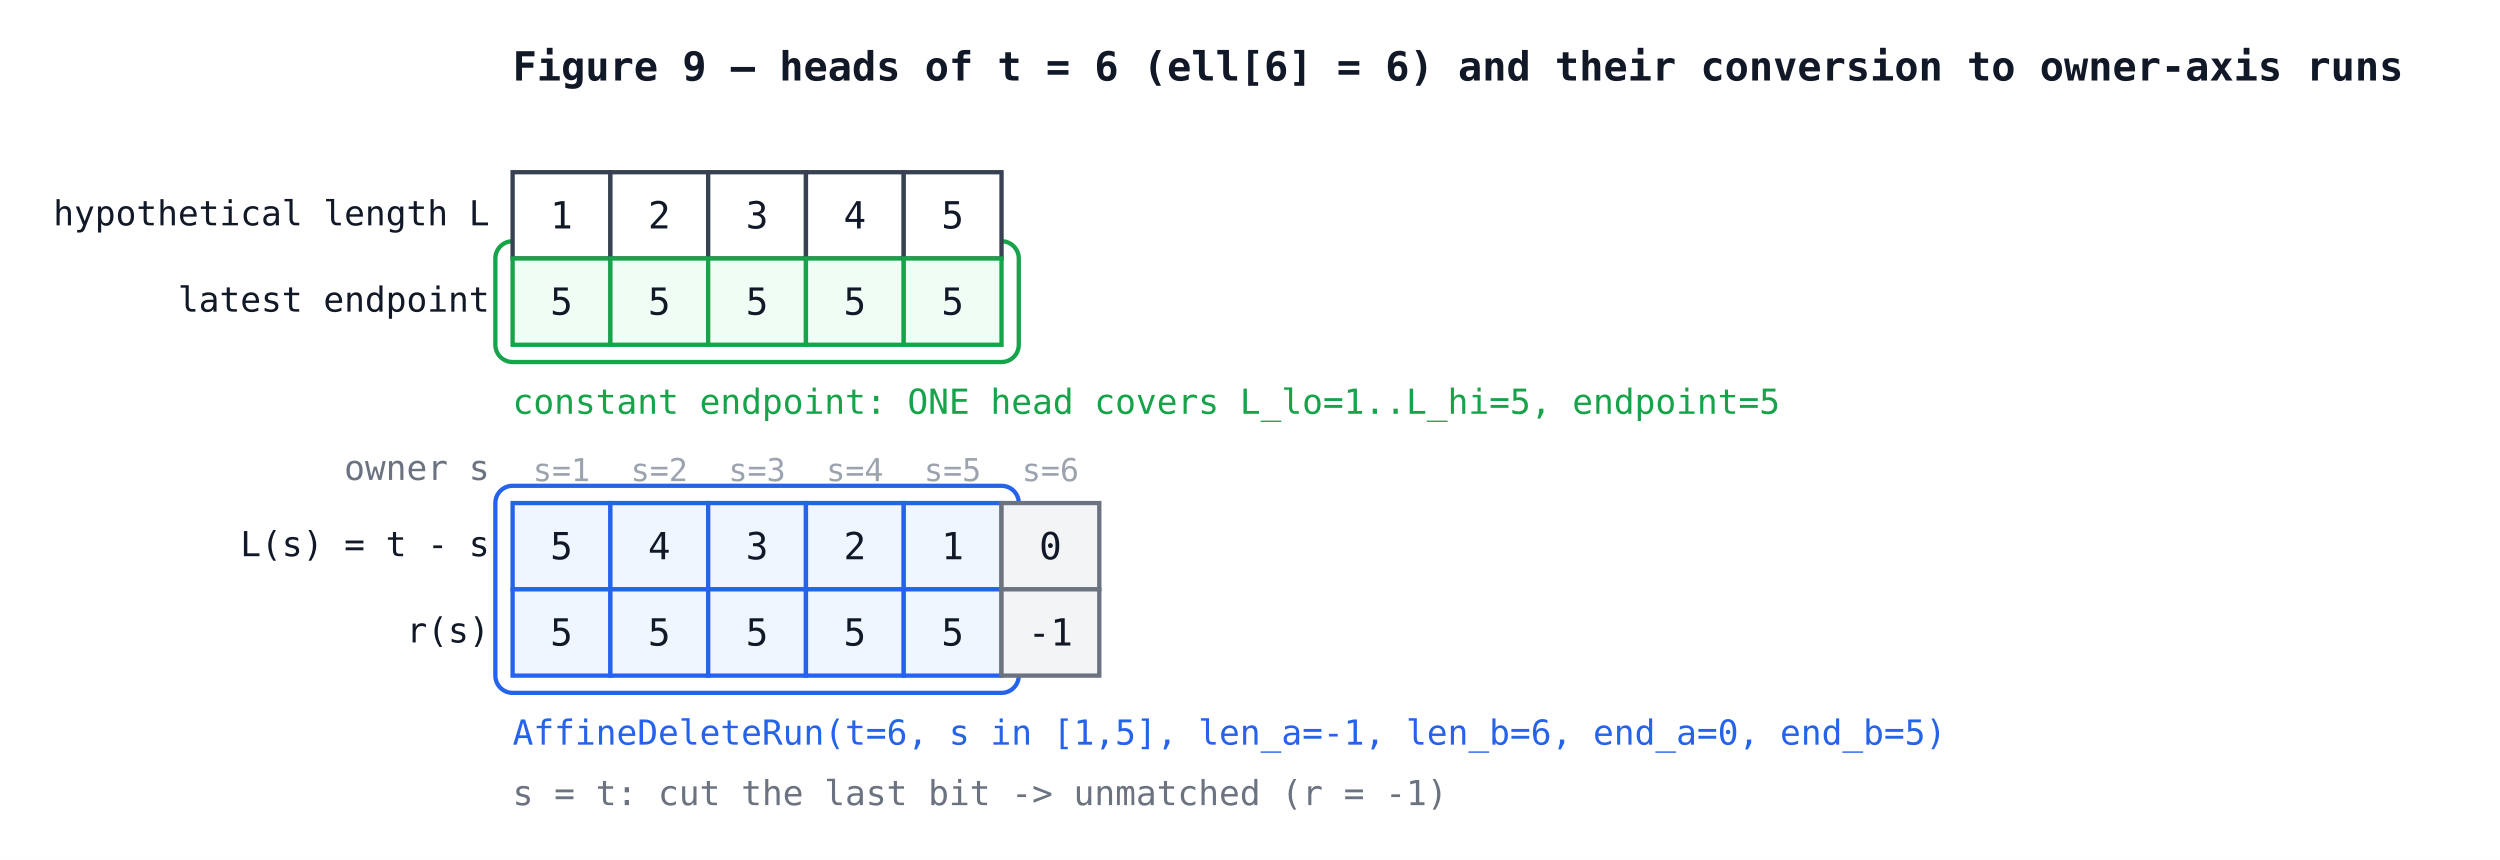
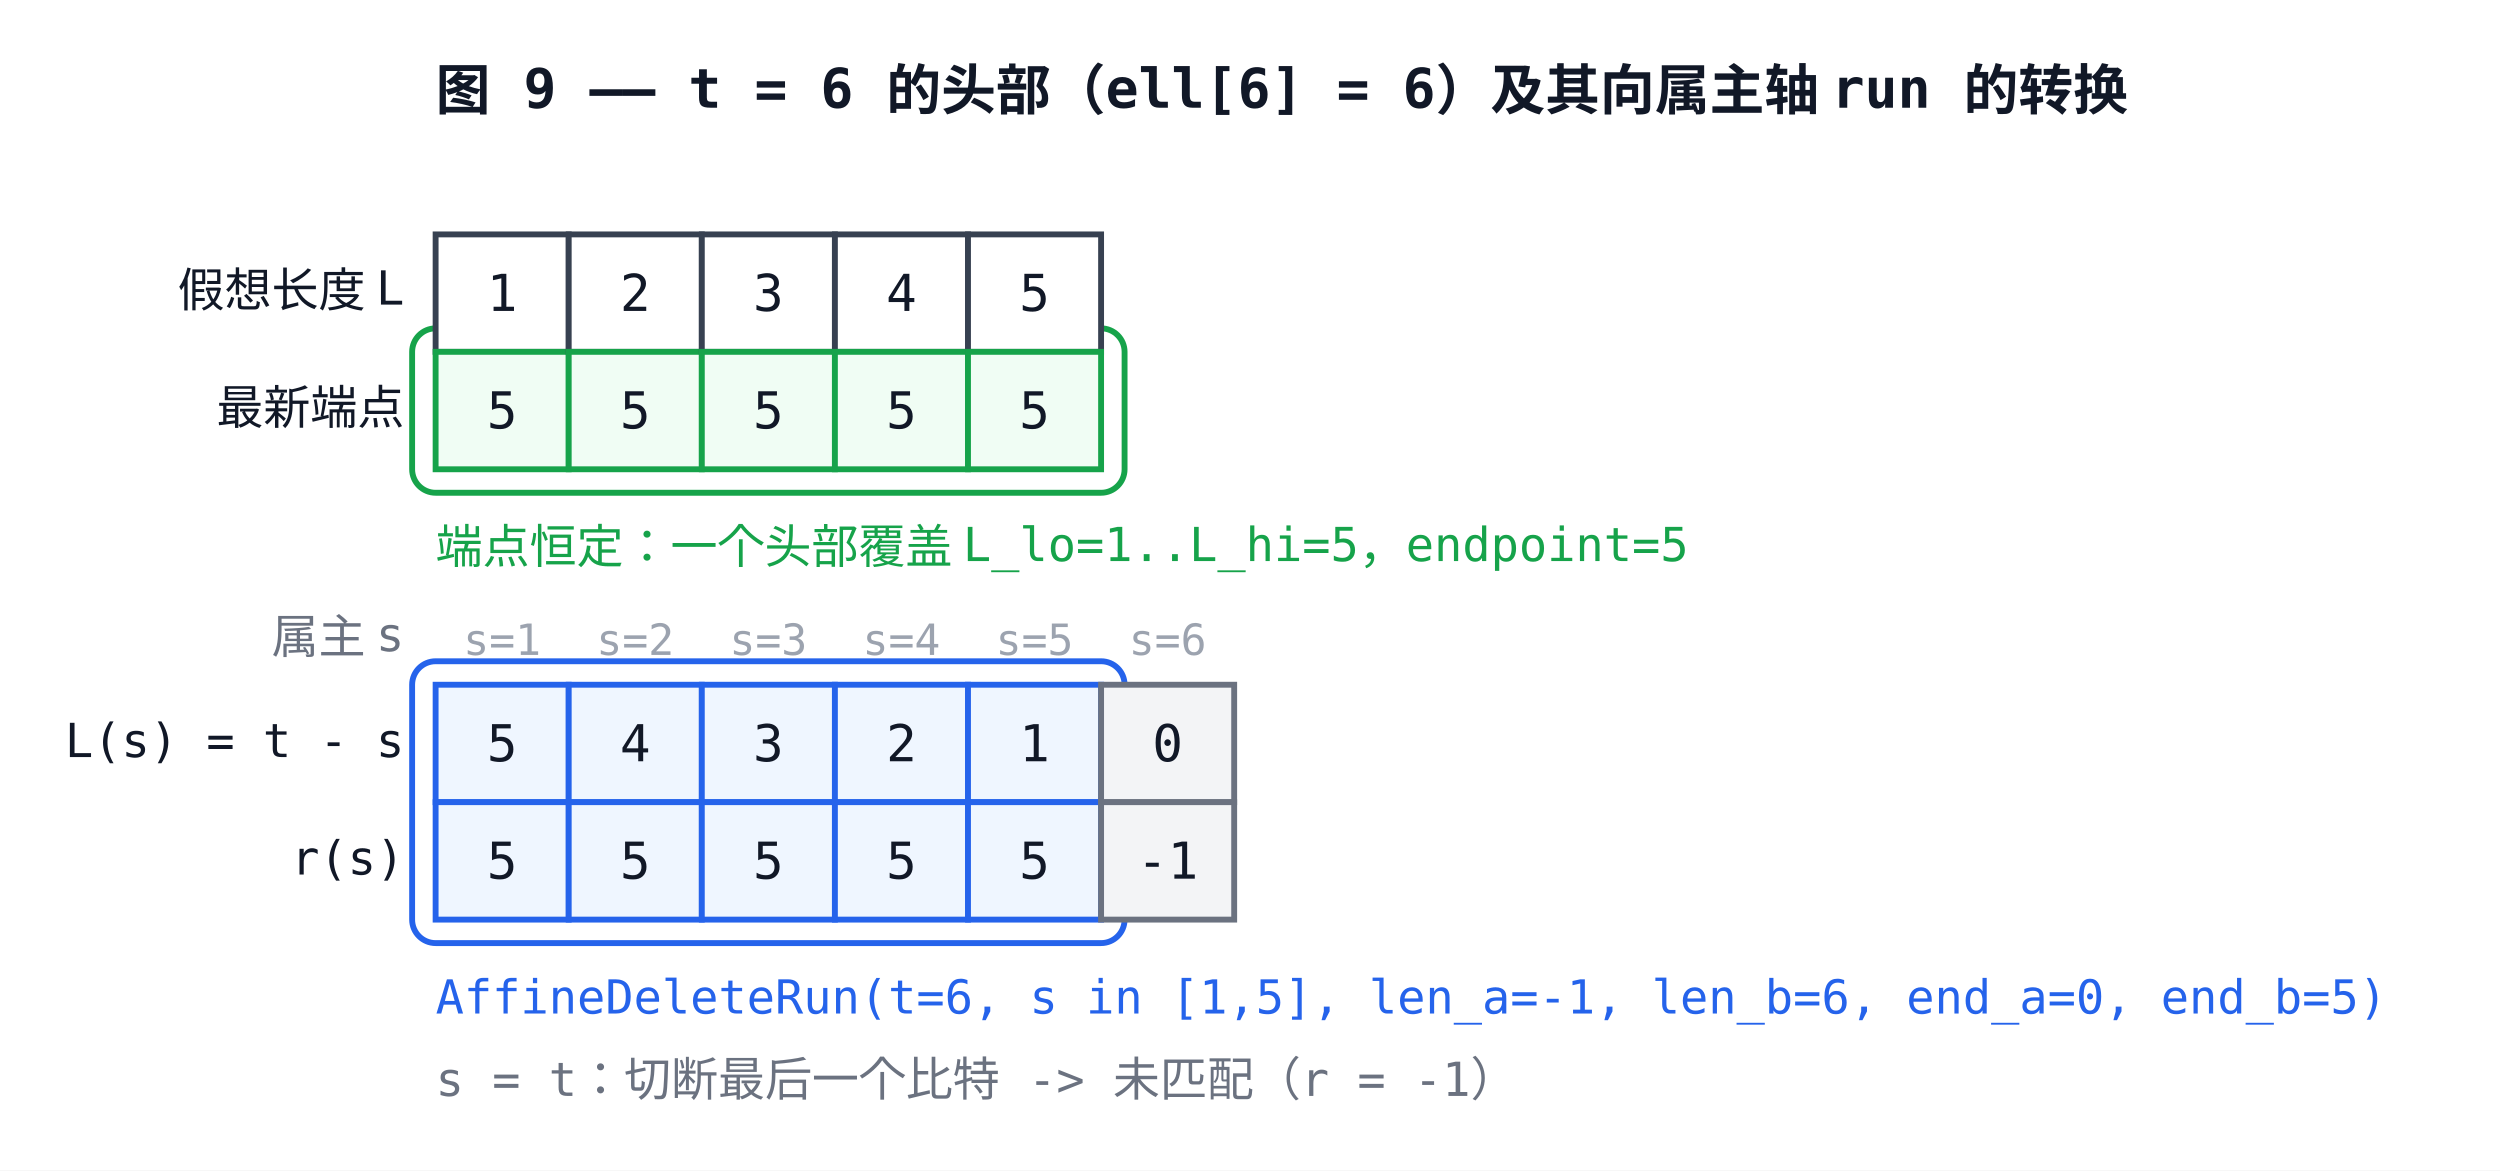
- <svg xmlns="http://www.w3.org/2000/svg" width="869.28" height="299" viewBox="0 0 869.28 299" role="img" aria-label="Figure 9 — heads of t = 6 (ell[6] = 6) and their conversion to owner-axis runs">
+ <svg xmlns="http://www.w3.org/2000/svg" xml:space="preserve" width="638.64" height="299" viewBox="0 0 638.64 299" role="img" aria-label="图 9 —— t = 6 的头部（ell[6] = 6）及其向属主轴 run 的转换">
  <defs>
    <marker id="arr-374151" viewBox="0 0 10 10" refX="9" refY="5" markerWidth="7" markerHeight="7" orient="auto-start-reverse">
      <path d="M 0 0 L 10 5 L 0 10 z" fill="#374151" />
    </marker>
  </defs>
-   <rect x="0" y="0" width="869.28" height="299" fill="#ffffff" />
-   <rect x="172.24" y="83.88" width="182" height="42" rx="6" fill="none" stroke="#16a34a" stroke-width="1.5" />
-   <rect x="172.24" y="168.92" width="182" height="72" rx="6" fill="none" stroke="#2563eb" stroke-width="1.5" />
-   <rect x="178.24" y="59.88" width="34" height="30" fill="#ffffff" stroke="#374151" stroke-width="1.5" />
-   <text x="195.24" y="79.43" font-family="Consolas,Menlo,monospace" font-size="13" fill="#111827" text-anchor="middle">1</text>
-   <rect x="178.24" y="89.88" width="34" height="30" fill="#f0fdf4" stroke="#16a34a" stroke-width="1.5" />
-   <text x="195.24" y="109.43" font-family="Consolas,Menlo,monospace" font-size="13" fill="#111827" text-anchor="middle">5</text>
-   <rect x="212.24" y="59.88" width="34" height="30" fill="#ffffff" stroke="#374151" stroke-width="1.5" />
-   <text x="229.24" y="79.43" font-family="Consolas,Menlo,monospace" font-size="13" fill="#111827" text-anchor="middle">2</text>
-   <rect x="212.24" y="89.88" width="34" height="30" fill="#f0fdf4" stroke="#16a34a" stroke-width="1.5" />
-   <text x="229.24" y="109.43" font-family="Consolas,Menlo,monospace" font-size="13" fill="#111827" text-anchor="middle">5</text>
-   <rect x="246.24" y="59.88" width="34" height="30" fill="#ffffff" stroke="#374151" stroke-width="1.5" />
-   <text x="263.24" y="79.43" font-family="Consolas,Menlo,monospace" font-size="13" fill="#111827" text-anchor="middle">3</text>
-   <rect x="246.24" y="89.88" width="34" height="30" fill="#f0fdf4" stroke="#16a34a" stroke-width="1.5" />
-   <text x="263.24" y="109.43" font-family="Consolas,Menlo,monospace" font-size="13" fill="#111827" text-anchor="middle">5</text>
-   <rect x="280.24" y="59.88" width="34" height="30" fill="#ffffff" stroke="#374151" stroke-width="1.5" />
-   <text x="297.24" y="79.43" font-family="Consolas,Menlo,monospace" font-size="13" fill="#111827" text-anchor="middle">4</text>
-   <rect x="280.24" y="89.88" width="34" height="30" fill="#f0fdf4" stroke="#16a34a" stroke-width="1.5" />
-   <text x="297.24" y="109.43" font-family="Consolas,Menlo,monospace" font-size="13" fill="#111827" text-anchor="middle">5</text>
-   <rect x="314.24" y="59.88" width="34" height="30" fill="#ffffff" stroke="#374151" stroke-width="1.5" />
-   <text x="331.24" y="79.43" font-family="Consolas,Menlo,monospace" font-size="13" fill="#111827" text-anchor="middle">5</text>
-   <rect x="314.24" y="89.88" width="34" height="30" fill="#f0fdf4" stroke="#16a34a" stroke-width="1.5" />
-   <text x="331.24" y="109.43" font-family="Consolas,Menlo,monospace" font-size="13" fill="#111827" text-anchor="middle">5</text>
-   <rect x="178.24" y="174.92" width="34" height="30" fill="#eff6ff" stroke="#2563eb" stroke-width="1.5" />
-   <text x="195.24" y="194.47" font-family="Consolas,Menlo,monospace" font-size="13" fill="#111827" text-anchor="middle">5</text>
-   <rect x="178.24" y="204.92" width="34" height="30" fill="#eff6ff" stroke="#2563eb" stroke-width="1.5" />
-   <text x="195.24" y="224.47" font-family="Consolas,Menlo,monospace" font-size="13" fill="#111827" text-anchor="middle">5</text>
-   <rect x="212.24" y="174.92" width="34" height="30" fill="#eff6ff" stroke="#2563eb" stroke-width="1.5" />
-   <text x="229.24" y="194.47" font-family="Consolas,Menlo,monospace" font-size="13" fill="#111827" text-anchor="middle">4</text>
-   <rect x="212.24" y="204.92" width="34" height="30" fill="#eff6ff" stroke="#2563eb" stroke-width="1.5" />
-   <text x="229.24" y="224.47" font-family="Consolas,Menlo,monospace" font-size="13" fill="#111827" text-anchor="middle">5</text>
-   <rect x="246.24" y="174.92" width="34" height="30" fill="#eff6ff" stroke="#2563eb" stroke-width="1.5" />
-   <text x="263.24" y="194.47" font-family="Consolas,Menlo,monospace" font-size="13" fill="#111827" text-anchor="middle">3</text>
-   <rect x="246.24" y="204.92" width="34" height="30" fill="#eff6ff" stroke="#2563eb" stroke-width="1.5" />
-   <text x="263.24" y="224.47" font-family="Consolas,Menlo,monospace" font-size="13" fill="#111827" text-anchor="middle">5</text>
-   <rect x="280.24" y="174.92" width="34" height="30" fill="#eff6ff" stroke="#2563eb" stroke-width="1.5" />
-   <text x="297.24" y="194.47" font-family="Consolas,Menlo,monospace" font-size="13" fill="#111827" text-anchor="middle">2</text>
-   <rect x="280.24" y="204.92" width="34" height="30" fill="#eff6ff" stroke="#2563eb" stroke-width="1.5" />
-   <text x="297.24" y="224.47" font-family="Consolas,Menlo,monospace" font-size="13" fill="#111827" text-anchor="middle">5</text>
-   <rect x="314.24" y="174.92" width="34" height="30" fill="#eff6ff" stroke="#2563eb" stroke-width="1.5" />
-   <text x="331.24" y="194.47" font-family="Consolas,Menlo,monospace" font-size="13" fill="#111827" text-anchor="middle">1</text>
-   <rect x="314.24" y="204.92" width="34" height="30" fill="#eff6ff" stroke="#2563eb" stroke-width="1.5" />
-   <text x="331.24" y="224.47" font-family="Consolas,Menlo,monospace" font-size="13" fill="#111827" text-anchor="middle">5</text>
-   <rect x="348.24" y="174.92" width="34" height="30" fill="#f3f4f6" stroke="#6b7280" stroke-width="1.5" />
-   <text x="365.24" y="194.47" font-family="Consolas,Menlo,monospace" font-size="13" fill="#111827" text-anchor="middle">0</text>
-   <rect x="348.24" y="204.92" width="34" height="30" fill="#f3f4f6" stroke="#6b7280" stroke-width="1.5" />
-   <text x="365.24" y="224.47" font-family="Consolas,Menlo,monospace" font-size="13" fill="#111827" text-anchor="middle">-1</text>
-   <text x="178.24" y="28" font-family="Consolas,Menlo,monospace" font-size="14" fill="#111827" text-anchor="start" font-weight="bold">Figure 9 — heads of t = 6 (ell[6] = 6) and their conversion to owner-axis runs</text>
-   <text x="170.24" y="78.36" font-family="Consolas,Menlo,monospace" font-size="12" fill="#111827" text-anchor="end">hypothetical length L</text>
-   <text x="170.24" y="108.36" font-family="Consolas,Menlo,monospace" font-size="12" fill="#111827" text-anchor="end">latest endpoint</text>
-   <text x="178.24" y="143.88" font-family="Consolas,Menlo,monospace" font-size="12" fill="#16a34a" text-anchor="start">constant endpoint: ONE head covers L_lo=1..L_hi=5, endpoint=5</text>
-   <text x="195.24" y="167.3" font-family="Consolas,Menlo,monospace" font-size="11" fill="#9ca3af" text-anchor="middle">s=1</text>
-   <text x="229.24" y="167.3" font-family="Consolas,Menlo,monospace" font-size="11" fill="#9ca3af" text-anchor="middle">s=2</text>
-   <text x="263.24" y="167.3" font-family="Consolas,Menlo,monospace" font-size="11" fill="#9ca3af" text-anchor="middle">s=3</text>
-   <text x="297.24" y="167.3" font-family="Consolas,Menlo,monospace" font-size="11" fill="#9ca3af" text-anchor="middle">s=4</text>
-   <text x="331.24" y="167.3" font-family="Consolas,Menlo,monospace" font-size="11" fill="#9ca3af" text-anchor="middle">s=5</text>
-   <text x="365.24" y="167.3" font-family="Consolas,Menlo,monospace" font-size="11" fill="#9ca3af" text-anchor="middle">s=6</text>
-   <text x="170.24" y="166.88" font-family="Consolas,Menlo,monospace" font-size="12" fill="#6b7280" text-anchor="end">owner s</text>
-   <text x="170.24" y="193.4" font-family="Consolas,Menlo,monospace" font-size="12" fill="#111827" text-anchor="end">L(s) = t - s</text>
-   <text x="170.24" y="223.4" font-family="Consolas,Menlo,monospace" font-size="12" fill="#111827" text-anchor="end">r(s)</text>
-   <text x="178.24" y="258.92" font-family="Consolas,Menlo,monospace" font-size="12" fill="#2563eb" text-anchor="start">AffineDeleteRun(t=6, s in [1,5], len_a=-1, len_b=6, end_a=0, end_b=5)</text>
-   <text x="178.24" y="279.96" font-family="Consolas,Menlo,monospace" font-size="12" fill="#6b7280" text-anchor="start">s = t: cut the last bit -&gt; unmatched (r = -1)</text>
+   <rect x="0" y="0" width="638.64" height="299" fill="#ffffff" />
+   <rect x="105.28" y="83.88" width="182" height="42" rx="6" fill="none" stroke="#16a34a" stroke-width="1.5" />
+   <rect x="105.28" y="168.92" width="182" height="72" rx="6" fill="none" stroke="#2563eb" stroke-width="1.5" />
+   <rect x="111.28" y="59.88" width="34" height="30" fill="#ffffff" stroke="#374151" stroke-width="1.5" />
+   <text x="128.28" y="79.43" font-family="Consolas,Menlo,monospace" font-size="13" fill="#111827" text-anchor="middle">1</text>
+   <rect x="111.28" y="89.88" width="34" height="30" fill="#f0fdf4" stroke="#16a34a" stroke-width="1.5" />
+   <text x="128.28" y="109.43" font-family="Consolas,Menlo,monospace" font-size="13" fill="#111827" text-anchor="middle">5</text>
+   <rect x="145.28" y="59.88" width="34" height="30" fill="#ffffff" stroke="#374151" stroke-width="1.5" />
+   <text x="162.28" y="79.43" font-family="Consolas,Menlo,monospace" font-size="13" fill="#111827" text-anchor="middle">2</text>
+   <rect x="145.28" y="89.88" width="34" height="30" fill="#f0fdf4" stroke="#16a34a" stroke-width="1.5" />
+   <text x="162.28" y="109.43" font-family="Consolas,Menlo,monospace" font-size="13" fill="#111827" text-anchor="middle">5</text>
+   <rect x="179.28" y="59.88" width="34" height="30" fill="#ffffff" stroke="#374151" stroke-width="1.5" />
+   <text x="196.28" y="79.43" font-family="Consolas,Menlo,monospace" font-size="13" fill="#111827" text-anchor="middle">3</text>
+   <rect x="179.28" y="89.88" width="34" height="30" fill="#f0fdf4" stroke="#16a34a" stroke-width="1.5" />
+   <text x="196.28" y="109.43" font-family="Consolas,Menlo,monospace" font-size="13" fill="#111827" text-anchor="middle">5</text>
+   <rect x="213.28" y="59.88" width="34" height="30" fill="#ffffff" stroke="#374151" stroke-width="1.5" />
+   <text x="230.28" y="79.43" font-family="Consolas,Menlo,monospace" font-size="13" fill="#111827" text-anchor="middle">4</text>
+   <rect x="213.28" y="89.88" width="34" height="30" fill="#f0fdf4" stroke="#16a34a" stroke-width="1.5" />
+   <text x="230.28" y="109.43" font-family="Consolas,Menlo,monospace" font-size="13" fill="#111827" text-anchor="middle">5</text>
+   <rect x="247.28" y="59.88" width="34" height="30" fill="#ffffff" stroke="#374151" stroke-width="1.5" />
+   <text x="264.28" y="79.43" font-family="Consolas,Menlo,monospace" font-size="13" fill="#111827" text-anchor="middle">5</text>
+   <rect x="247.28" y="89.88" width="34" height="30" fill="#f0fdf4" stroke="#16a34a" stroke-width="1.5" />
+   <text x="264.28" y="109.43" font-family="Consolas,Menlo,monospace" font-size="13" fill="#111827" text-anchor="middle">5</text>
+   <rect x="111.28" y="174.92" width="34" height="30" fill="#eff6ff" stroke="#2563eb" stroke-width="1.5" />
+   <text x="128.28" y="194.47" font-family="Consolas,Menlo,monospace" font-size="13" fill="#111827" text-anchor="middle">5</text>
+   <rect x="111.28" y="204.92" width="34" height="30" fill="#eff6ff" stroke="#2563eb" stroke-width="1.5" />
+   <text x="128.28" y="224.47" font-family="Consolas,Menlo,monospace" font-size="13" fill="#111827" text-anchor="middle">5</text>
+   <rect x="145.28" y="174.92" width="34" height="30" fill="#eff6ff" stroke="#2563eb" stroke-width="1.5" />
+   <text x="162.28" y="194.47" font-family="Consolas,Menlo,monospace" font-size="13" fill="#111827" text-anchor="middle">4</text>
+   <rect x="145.28" y="204.92" width="34" height="30" fill="#eff6ff" stroke="#2563eb" stroke-width="1.5" />
+   <text x="162.28" y="224.47" font-family="Consolas,Menlo,monospace" font-size="13" fill="#111827" text-anchor="middle">5</text>
+   <rect x="179.28" y="174.92" width="34" height="30" fill="#eff6ff" stroke="#2563eb" stroke-width="1.5" />
+   <text x="196.28" y="194.47" font-family="Consolas,Menlo,monospace" font-size="13" fill="#111827" text-anchor="middle">3</text>
+   <rect x="179.28" y="204.92" width="34" height="30" fill="#eff6ff" stroke="#2563eb" stroke-width="1.5" />
+   <text x="196.28" y="224.47" font-family="Consolas,Menlo,monospace" font-size="13" fill="#111827" text-anchor="middle">5</text>
+   <rect x="213.28" y="174.92" width="34" height="30" fill="#eff6ff" stroke="#2563eb" stroke-width="1.5" />
+   <text x="230.28" y="194.47" font-family="Consolas,Menlo,monospace" font-size="13" fill="#111827" text-anchor="middle">2</text>
+   <rect x="213.28" y="204.92" width="34" height="30" fill="#eff6ff" stroke="#2563eb" stroke-width="1.5" />
+   <text x="230.28" y="224.47" font-family="Consolas,Menlo,monospace" font-size="13" fill="#111827" text-anchor="middle">5</text>
+   <rect x="247.28" y="174.92" width="34" height="30" fill="#eff6ff" stroke="#2563eb" stroke-width="1.5" />
+   <text x="264.28" y="194.47" font-family="Consolas,Menlo,monospace" font-size="13" fill="#111827" text-anchor="middle">1</text>
+   <rect x="247.28" y="204.92" width="34" height="30" fill="#eff6ff" stroke="#2563eb" stroke-width="1.5" />
+   <text x="264.28" y="224.47" font-family="Consolas,Menlo,monospace" font-size="13" fill="#111827" text-anchor="middle">5</text>
+   <rect x="281.28" y="174.92" width="34" height="30" fill="#f3f4f6" stroke="#6b7280" stroke-width="1.5" />
+   <text x="298.28" y="194.47" font-family="Consolas,Menlo,monospace" font-size="13" fill="#111827" text-anchor="middle">0</text>
+   <rect x="281.28" y="204.92" width="34" height="30" fill="#f3f4f6" stroke="#6b7280" stroke-width="1.5" />
+   <text x="298.28" y="224.47" font-family="Consolas,Menlo,monospace" font-size="13" fill="#111827" text-anchor="middle">-1</text>
+   <text x="111.28" y="28" font-family="Consolas,Menlo,monospace" font-size="14" fill="#111827" text-anchor="start" font-weight="bold">图 9 —— t = 6 的头部（ell[6] = 6）及其向属主轴 run 的转换</text>
+   <text x="103.28" y="78.36" font-family="Consolas,Menlo,monospace" font-size="12" fill="#111827" text-anchor="end">假想长度 L</text>
+   <text x="103.28" y="108.36" font-family="Consolas,Menlo,monospace" font-size="12" fill="#111827" text-anchor="end">最新端点</text>
+   <text x="111.28" y="143.88" font-family="Consolas,Menlo,monospace" font-size="12" fill="#16a34a" text-anchor="start">端点恒定：一个头部覆盖 L_lo=1..L_hi=5，endpoint=5</text>
+   <text x="128.28" y="167.3" font-family="Consolas,Menlo,monospace" font-size="11" fill="#9ca3af" text-anchor="middle">s=1</text>
+   <text x="162.28" y="167.3" font-family="Consolas,Menlo,monospace" font-size="11" fill="#9ca3af" text-anchor="middle">s=2</text>
+   <text x="196.28" y="167.3" font-family="Consolas,Menlo,monospace" font-size="11" fill="#9ca3af" text-anchor="middle">s=3</text>
+   <text x="230.28" y="167.3" font-family="Consolas,Menlo,monospace" font-size="11" fill="#9ca3af" text-anchor="middle">s=4</text>
+   <text x="264.28" y="167.3" font-family="Consolas,Menlo,monospace" font-size="11" fill="#9ca3af" text-anchor="middle">s=5</text>
+   <text x="298.28" y="167.3" font-family="Consolas,Menlo,monospace" font-size="11" fill="#9ca3af" text-anchor="middle">s=6</text>
+   <text x="103.28" y="166.88" font-family="Consolas,Menlo,monospace" font-size="12" fill="#6b7280" text-anchor="end">属主 s</text>
+   <text x="103.28" y="193.4" font-family="Consolas,Menlo,monospace" font-size="12" fill="#111827" text-anchor="end">L(s) = t - s</text>
+   <text x="103.28" y="223.4" font-family="Consolas,Menlo,monospace" font-size="12" fill="#111827" text-anchor="end">r(s)</text>
+   <text x="111.28" y="258.92" font-family="Consolas,Menlo,monospace" font-size="12" fill="#2563eb" text-anchor="start">AffineDeleteRun(t=6, s in [1,5], len_a=-1, len_b=6, end_a=0, end_b=5)</text>
+   <text x="111.28" y="279.96" font-family="Consolas,Menlo,monospace" font-size="12" fill="#6b7280" text-anchor="start">s = t：切断最后一个比特 -&gt; 未匹配（r = -1）</text>
</svg>
